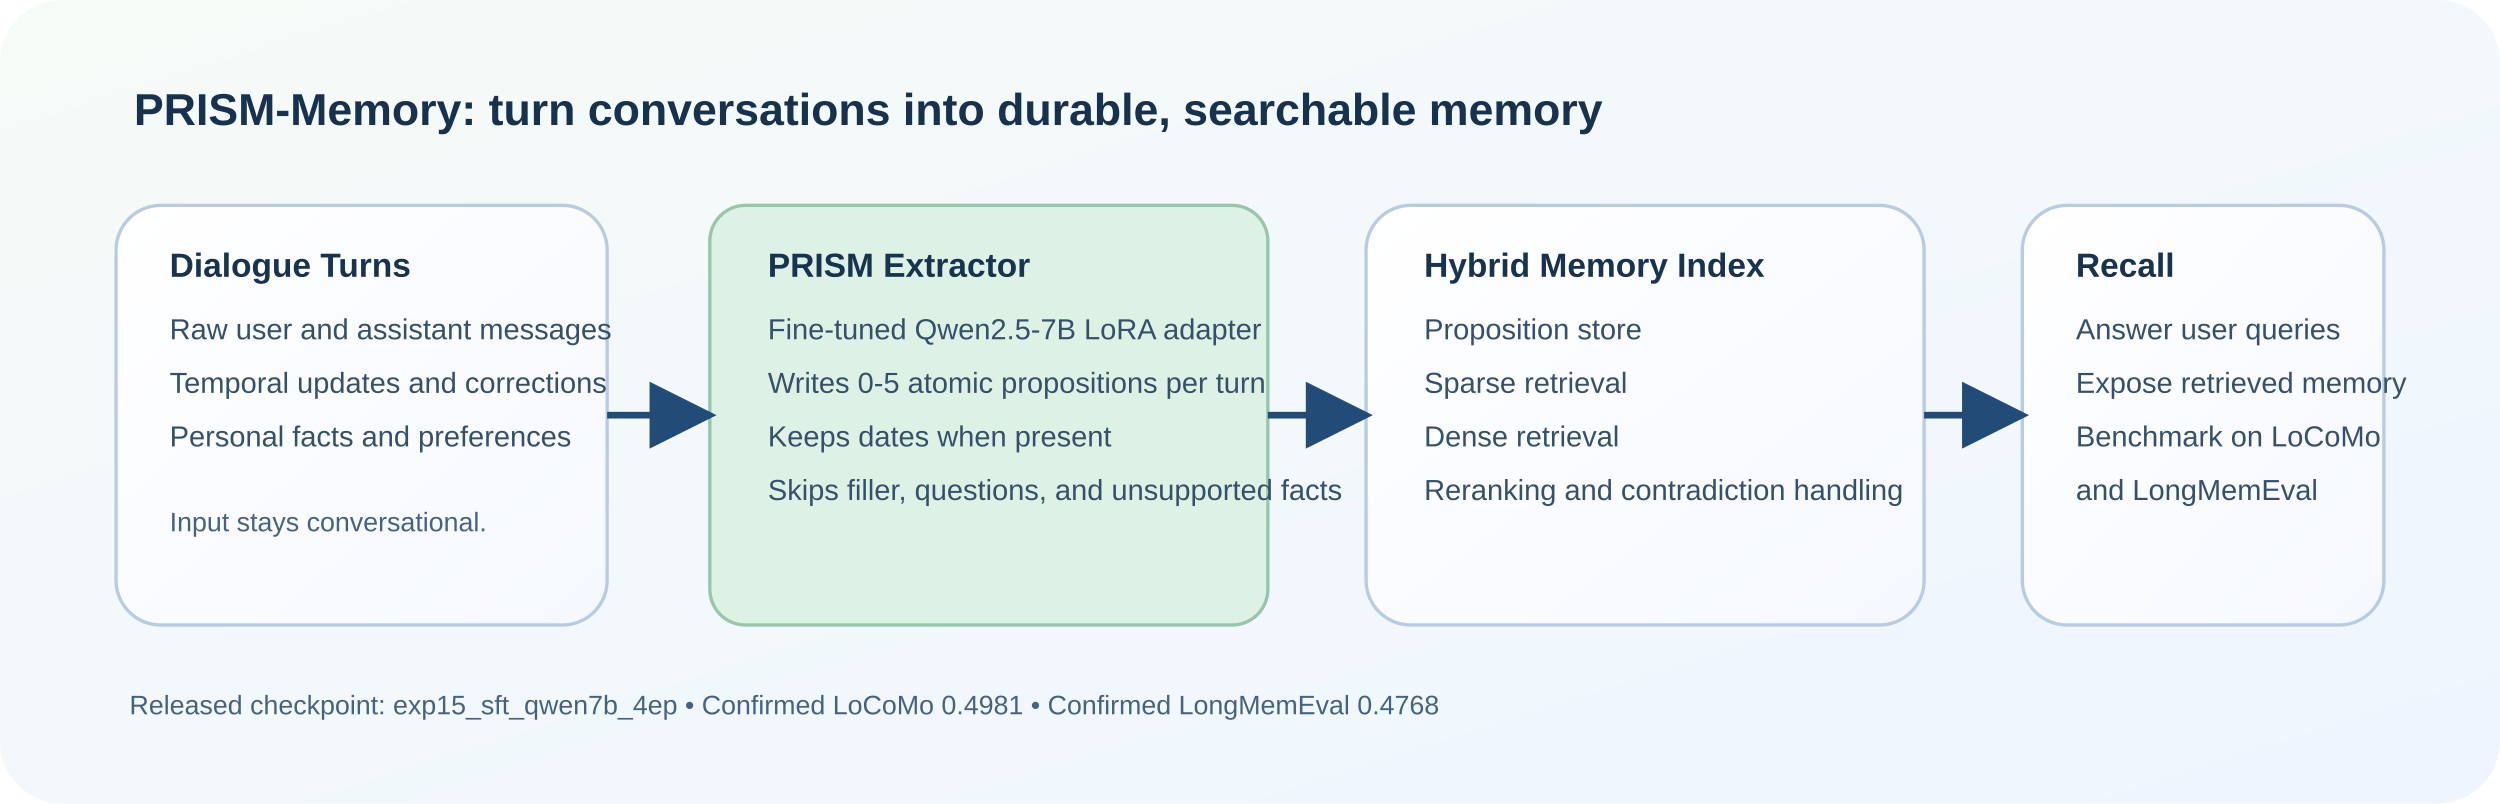
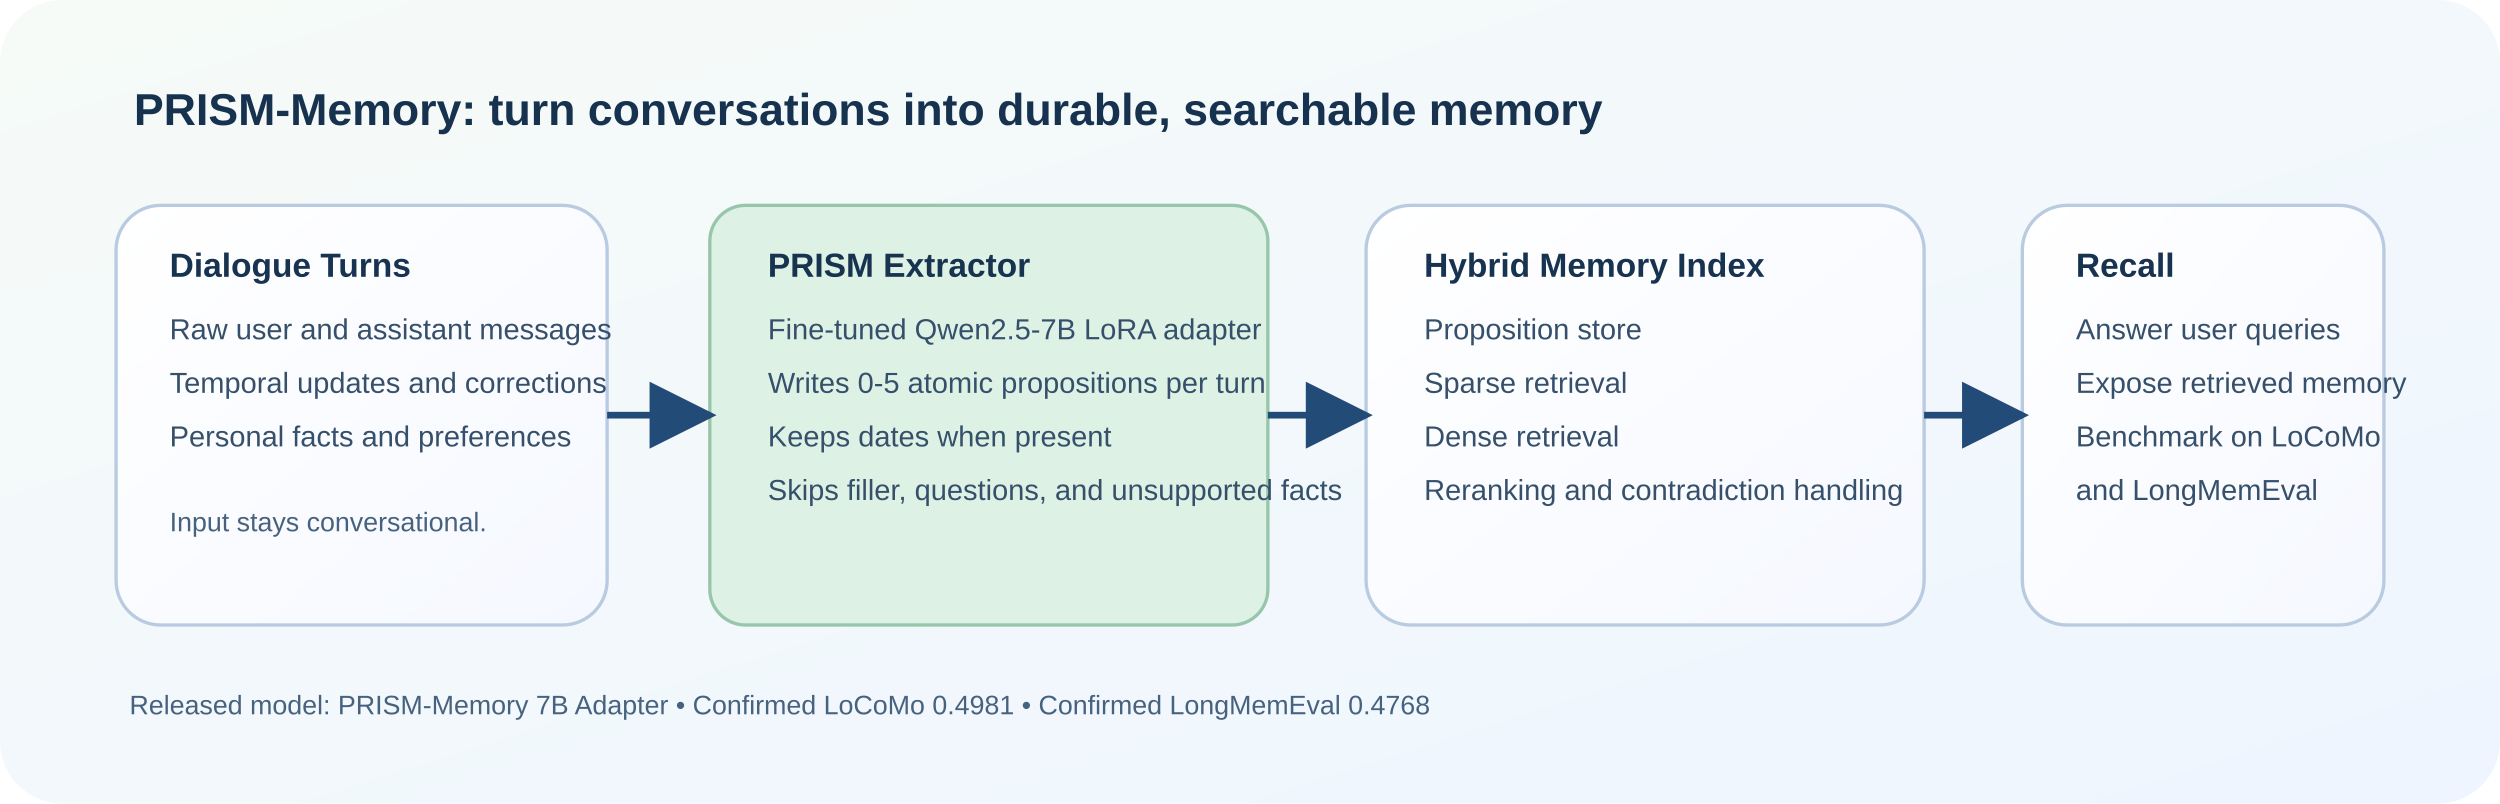
<svg xmlns="http://www.w3.org/2000/svg" width="1120" height="360" viewBox="0 0 1120 360" role="img" aria-labelledby="title desc">
  <defs>
    <linearGradient id="bg" x1="0" x2="1" y1="0" y2="1">
      <stop offset="0%" stop-color="#f6fbf7" />
      <stop offset="100%" stop-color="#eef5ff" />
    </linearGradient>
    <linearGradient id="box" x1="0" x2="1" y1="0" y2="1">
      <stop offset="0%" stop-color="#ffffff" />
      <stop offset="100%" stop-color="#f5f8ff" />
    </linearGradient>
    <marker id="arrow" markerWidth="10" markerHeight="10" refX="9" refY="5" orient="auto-start-reverse">
      <path d="M0 0L10 5L0 10Z" fill="#234b77" />
    </marker>
    <style>
      .title { font: 700 20px Arial, sans-serif; fill: #16324f; }
      .label { font: 700 15px Arial, sans-serif; fill: #173350; }
      .body { font: 13px Arial, sans-serif; fill: #36506b; }
      .small { font: 12px Arial, sans-serif; fill: #47627e; }
      .box { fill: url(#box); stroke: #b9cbe0; stroke-width: 1.5; rx: 20; ry: 20; }
      .accent { fill: #ddf2e5; stroke: #98c6ab; stroke-width: 1.5; rx: 16; ry: 16; }
    </style>
  </defs>
  <rect width="1120" height="360" fill="url(#bg)" rx="28" ry="28" />
  <text x="60" y="56" class="title">PRISM-Memory: turn conversations into durable, searchable memory</text>
  <rect x="52" y="92" width="220" height="188" class="box" />
  <text x="76" y="124" class="label">Dialogue Turns</text>
  <text x="76" y="152" class="body">Raw user and assistant messages</text>
  <text x="76" y="176" class="body">Temporal updates and corrections</text>
  <text x="76" y="200" class="body">Personal facts and preferences</text>
  <text x="76" y="238" class="small">Input stays conversational.</text>
  <rect x="318" y="92" width="250" height="188" class="accent" />
  <text x="344" y="124" class="label">PRISM Extractor</text>
  <text x="344" y="152" class="body">Fine-tuned Qwen2.5-7B LoRA adapter</text>
  <text x="344" y="176" class="body">Writes 0-5 atomic propositions per turn</text>
  <text x="344" y="200" class="body">Keeps dates when present</text>
  <text x="344" y="224" class="body">Skips filler, questions, and unsupported facts</text>
  <rect x="612" y="92" width="250" height="188" class="box" />
  <text x="638" y="124" class="label">Hybrid Memory Index</text>
  <text x="638" y="152" class="body">Proposition store</text>
  <text x="638" y="176" class="body">Sparse retrieval</text>
  <text x="638" y="200" class="body">Dense retrieval</text>
  <text x="638" y="224" class="body">Reranking and contradiction handling</text>
  <rect x="906" y="92" width="162" height="188" class="box" />
  <text x="930" y="124" class="label">Recall</text>
  <text x="930" y="152" class="body">Answer user queries</text>
  <text x="930" y="176" class="body">Expose retrieved memory</text>
  <text x="930" y="200" class="body">Benchmark on LoCoMo</text>
  <text x="930" y="224" class="body">and LongMemEval</text>
  <path d="M272 186H318" stroke="#234b77" stroke-width="3" fill="none" marker-end="url(#arrow)" />
  <path d="M568 186H612" stroke="#234b77" stroke-width="3" fill="none" marker-end="url(#arrow)" />
  <path d="M862 186H906" stroke="#234b77" stroke-width="3" fill="none" marker-end="url(#arrow)" />
-   <text x="58" y="320" class="small">Released checkpoint: exp15_sft_qwen7b_4ep • Confirmed LoCoMo 0.4981 • Confirmed LongMemEval 0.4768</text>
+   <text x="58" y="320" class="small">Released model: PRISM-Memory 7B Adapter • Confirmed LoCoMo 0.4981 • Confirmed LongMemEval 0.4768</text>
</svg>
